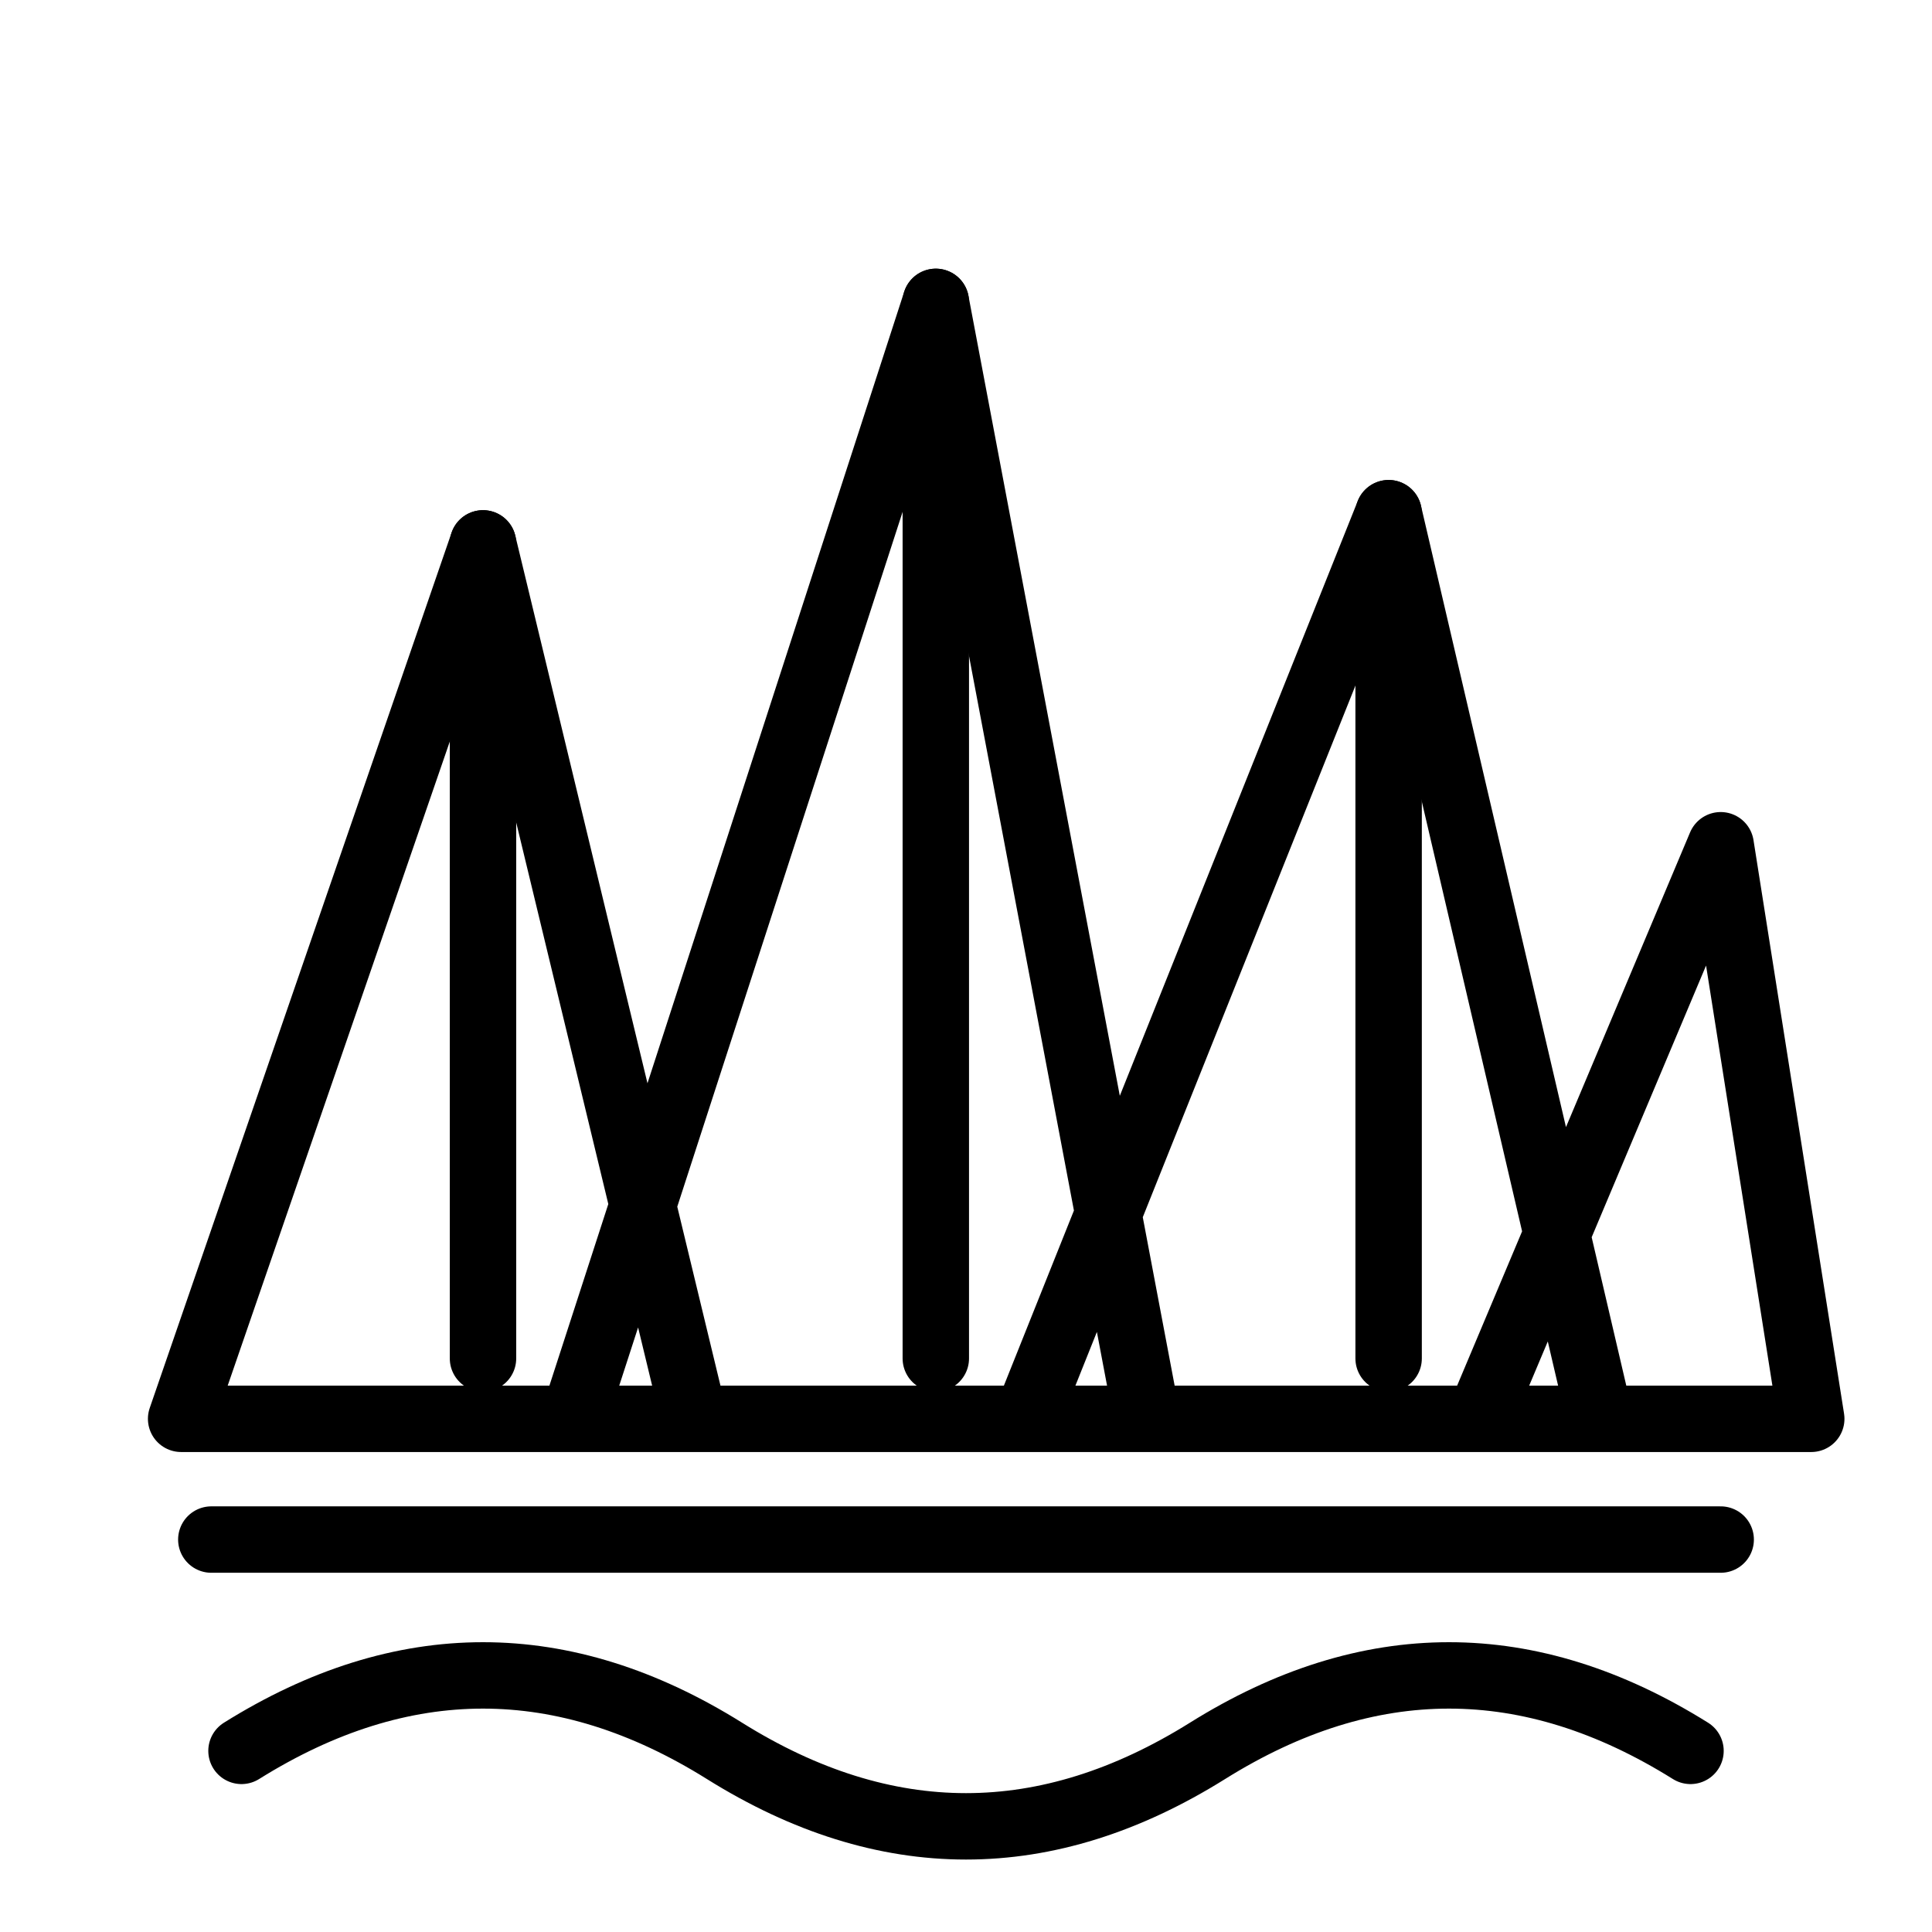
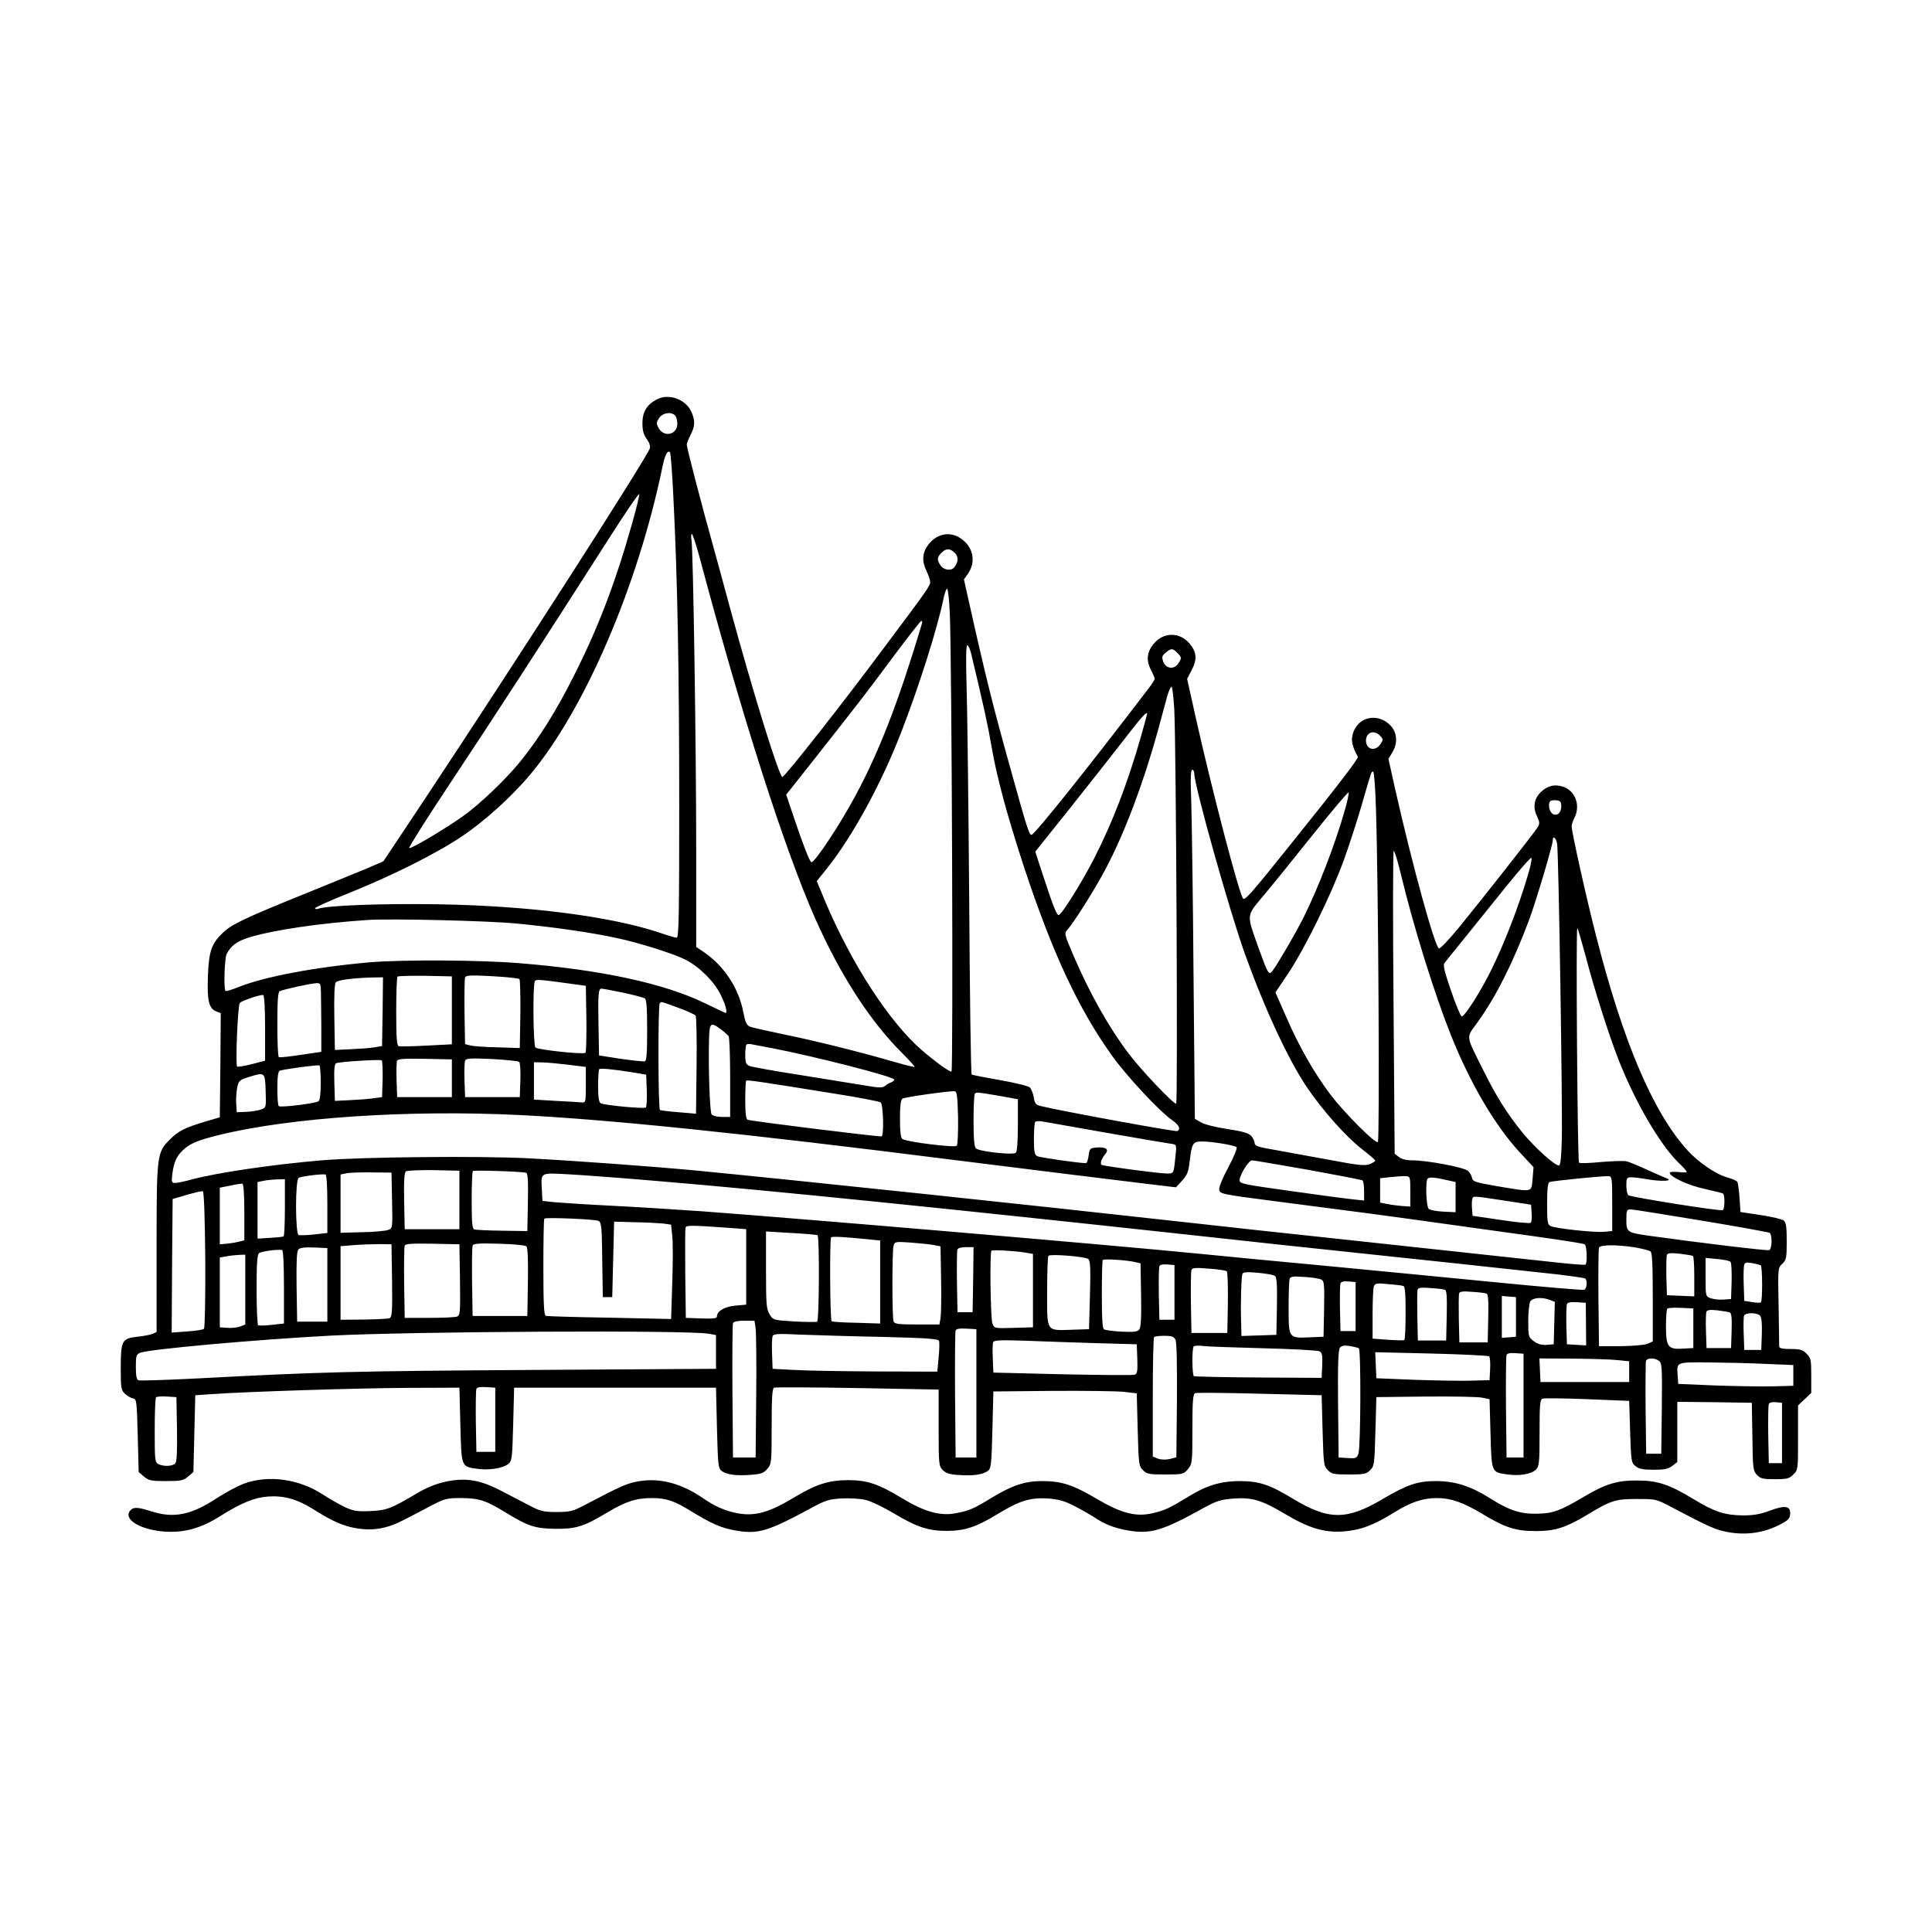
<svg xmlns="http://www.w3.org/2000/svg" width="64" height="64" viewBox="0 0 64 64">
-   <g fill="none" stroke="#000" stroke-width="2.2" stroke-linecap="round" stroke-linejoin="round">
-     <path d="M6 47L16 18L23 47ZM19 47L31 10L38 47ZM34 47L46 17L53 47ZM49 47L57 28L60 47ZM7 51H57M8 58Q16 53 24 58T40 58T56 58" fill="none" />
-     <path d="M16 18V45M31 10V45M46 17V45" fill="none" />
+   <g transform="scale(0.0625)">
+     <g transform="translate(0,1024) scale(0.1,-0.1)" fill="#000" stroke="none">
+       <path d="M3481 8123 c-53 -28 -76 -66 -76 -126 0 -38 6 -61 23 -84 14 -19 20 -38 16 -50 -21 -57 -694 -1106 -1189 -1853 l-223 -335 -78 -34 c-44 -18 -199 -82 -345 -141 -312 -126 -382 -160 -427 -203 -61 -58 -75 -99 -80 -229 -5 -131 5 -174 45 -189 l23 -9 -2 -276 -3 -276 -75 -22 c-110 -33 -144 -50 -188 -94 -71 -71 -72 -78 -72 -579 l0 -443 -22 -10 c-13 -5 -49 -12 -80 -15 -82 -9 -88 -21 -88 -165 0 -108 2 -118 22 -137 13 -12 32 -23 43 -25 19 -3 20 -13 25 -197 l5 -193 28 -24 c25 -21 37 -24 117 -24 80 0 92 3 117 24 l28 24 5 204 5 203 90 6 c183 13 778 32 1040 33 l270 1 5 -198 c6 -225 4 -220 90 -232 62 -9 135 3 163 25 21 17 22 27 27 212 l5 193 535 0 535 0 5 -213 c5 -196 7 -215 24 -228 28 -20 79 -27 154 -21 56 4 70 9 89 32 22 25 23 32 23 226 0 152 3 201 13 204 7 3 206 2 442 -2 l430 -8 0 -202 c0 -196 1 -203 22 -225 18 -17 37 -23 88 -26 75 -5 123 2 151 22 17 13 19 32 24 218 l5 203 311 3 c171 1 342 -1 380 -5 l69 -8 5 -192 c5 -184 6 -194 28 -215 20 -21 32 -23 118 -23 92 0 97 1 120 28 23 28 24 32 24 213 0 152 3 186 15 190 8 3 162 2 342 -3 l328 -8 5 -187 c5 -178 6 -189 28 -210 20 -21 32 -23 112 -23 80 0 92 2 112 23 22 21 23 32 28 205 l5 182 261 3 c143 1 278 -1 300 -6 l39 -8 5 -183 c6 -208 4 -204 91 -216 63 -9 126 2 150 26 17 17 19 36 19 194 0 150 2 177 16 182 8 3 115 2 237 -3 l222 -9 5 -163 c5 -157 6 -165 29 -183 18 -15 39 -19 96 -19 58 0 77 4 99 21 l26 20 0 160 0 159 198 -2 197 -3 3 -180 c2 -168 4 -181 24 -202 19 -20 31 -23 95 -23 65 0 77 3 98 25 25 24 25 27 25 195 l0 171 35 33 35 33 0 92 c0 84 -2 94 -25 116 -20 21 -34 25 -85 25 -41 0 -60 4 -60 13 0 6 -1 103 -3 214 -4 202 -4 202 19 224 22 21 24 31 24 120 0 75 -3 99 -16 110 -8 7 -63 20 -122 29 l-107 16 -5 74 c-3 41 -8 80 -12 86 -4 6 -27 16 -51 23 -58 14 -155 80 -213 144 -182 201 -340 571 -483 1131 -51 197 -131 557 -131 587 0 9 7 30 15 45 33 64 5 143 -60 164 -45 15 -82 6 -117 -27 -37 -35 -45 -81 -22 -128 15 -33 16 -40 3 -61 -17 -28 -285 -369 -418 -532 -51 -62 -98 -111 -104 -109 -22 7 -140 436 -232 843 l-36 162 20 33 c29 47 27 100 -4 138 -66 77 -180 55 -205 -40 -10 -36 -3 -66 27 -120 5 -8 -114 -163 -353 -460 -208 -260 -245 -302 -255 -292 -21 22 -168 586 -253 967 l-44 198 25 48 c29 56 26 94 -13 140 -52 61 -137 60 -188 -1 -37 -43 -42 -88 -17 -137 12 -23 21 -45 21 -50 0 -5 -15 -29 -34 -53 -307 -403 -603 -774 -619 -774 -12 0 -24 36 -111 350 -91 325 -133 493 -222 892 l-25 112 20 28 c46 65 30 145 -38 190 -56 38 -125 25 -170 -33 -32 -41 -36 -86 -12 -137 12 -24 21 -51 21 -61 0 -21 -10 -36 -246 -351 -226 -304 -522 -679 -537 -683 -16 -3 -152 434 -277 893 -28 105 -69 253 -90 330 -60 214 -140 523 -140 538 0 7 9 30 20 52 24 46 25 74 6 119 -29 69 -120 103 -185 69z m97 -85 c7 -7 12 -27 12 -45 0 -57 -71 -73 -99 -22 -13 24 -13 29 2 53 19 28 63 36 85 14z m-9 -433 c22 -434 31 -921 31 -1627 0 -581 -2 -708 -13 -708 -8 0 -46 11 -86 25 -257 87 -695 144 -1176 152 -292 5 -595 -6 -640 -24 -8 -3 -15 -1 -15 3 0 5 78 40 173 78 225 90 465 209 602 301 121 80 269 214 368 333 288 346 568 998 698 1627 13 63 27 91 40 78 4 -4 12 -111 18 -238z m-218 -137 c-90 -319 -182 -559 -311 -813 -90 -180 -183 -328 -279 -447 -76 -95 -218 -231 -306 -293 -93 -67 -276 -175 -286 -170 -4 3 86 146 200 318 262 395 484 737 851 1311 90 142 166 253 168 247 2 -6 -15 -75 -37 -153z m358 -186 c224 -840 448 -1540 612 -1911 135 -303 291 -544 462 -714 38 -38 67 -70 65 -72 -2 -2 -57 12 -123 31 -176 51 -414 110 -582 144 -81 17 -158 34 -169 39 -17 7 -24 24 -34 75 -24 127 -100 244 -207 318 l-43 29 0 517 c0 549 -16 1585 -25 1640 -3 17 -2 32 2 32 4 0 23 -57 42 -128z m1352 27 c20 -20 19 -48 -3 -76 -16 -20 -55 -15 -72 9 -21 30 -20 44 4 68 25 25 45 25 71 -1z m-27 -316 c11 -243 19 -2433 9 -2433 -13 0 -85 52 -155 112 -172 148 -372 455 -512 785 l-47 113 54 67 c137 172 289 451 394 723 95 245 189 542 223 703 6 31 15 57 20 57 4 0 11 -57 14 -127z m-148 -60 c-123 -410 -223 -669 -348 -903 -81 -153 -218 -360 -237 -360 -9 0 -45 93 -103 266 l-31 92 144 182 c256 325 277 352 421 546 79 106 147 193 151 193 5 1 6 -7 3 -16z m262 -160 c69 -290 86 -367 107 -488 29 -169 84 -370 174 -645 149 -450 286 -745 464 -994 75 -106 251 -295 317 -341 39 -27 50 -48 30 -60 -9 -5 -636 110 -725 133 -25 6 -31 14 -36 46 -3 20 -13 44 -20 52 -8 8 -78 25 -158 39 -79 14 -147 27 -151 30 -4 2 -10 420 -13 927 -4 508 -10 1019 -14 1136 -4 136 -3 212 4 212 5 0 15 -21 21 -47z m1092 7 c24 -24 24 -29 4 -58 -23 -33 -65 -26 -79 12 -8 24 -6 31 14 47 29 24 36 24 61 -1z m-16 -302 c10 -210 19 -2088 10 -2088 -17 0 -190 183 -252 266 -107 142 -206 318 -294 523 -48 113 -48 114 -29 135 34 38 148 219 204 326 99 188 199 455 272 720 20 74 43 159 51 188 8 28 18 52 23 52 5 0 11 -55 15 -122z m-144 -22 c0 -3 -16 -60 -35 -128 -70 -243 -149 -448 -246 -638 -65 -127 -173 -300 -188 -300 -11 0 -31 52 -86 220 l-38 116 184 230 c101 127 231 292 289 367 91 118 120 150 120 133z m1235 -116 c17 -18 17 -21 1 -45 -27 -40 -76 -28 -76 20 0 44 44 59 75 25z m-985 -200 c0 -64 186 -727 268 -955 105 -292 229 -559 329 -708 82 -121 206 -261 291 -327 39 -30 71 -58 71 -61 1 -4 -12 -12 -29 -19 -25 -10 -57 -7 -217 23 -103 19 -234 43 -290 53 -84 14 -103 21 -103 35 0 9 -8 26 -17 37 -14 16 -43 25 -128 38 -61 9 -124 25 -141 36 l-31 18 -7 753 c-3 413 -9 830 -12 925 -5 124 -3 172 5 172 6 0 11 -9 11 -20z m963 -192 c13 -407 20 -1755 10 -1761 -15 -9 -177 154 -251 251 -88 117 -165 252 -233 408 l-59 134 72 107 c87 133 219 401 288 587 28 77 71 209 96 295 56 193 52 181 62 181 5 0 12 -91 15 -202z m-163 5 c-53 -186 -140 -413 -222 -578 -42 -83 -136 -245 -163 -280 -20 -26 -23 -21 -76 125 -63 177 -64 163 27 272 44 52 162 198 264 326 102 127 186 227 188 222 2 -5 -6 -44 -18 -87z m1145 13 c0 -36 -26 -56 -49 -37 -16 14 -22 52 -9 65 4 4 19 6 33 4 20 -2 25 -8 25 -32z m-22 -198 c8 -43 29 -1384 25 -1562 -2 -91 -7 -141 -14 -143 -18 -6 -132 96 -197 177 -82 102 -136 188 -205 327 -95 190 -92 170 -34 250 99 136 192 321 276 546 37 99 126 398 126 423 0 28 18 13 23 -18z m-826 -170 c66 -273 175 -623 263 -844 103 -258 235 -482 369 -626 l69 -74 -5 -62 c-7 -74 5 -71 -188 -39 -116 20 -130 25 -133 44 -2 11 -11 28 -21 37 -21 19 -217 56 -296 56 -32 0 -58 7 -71 18 l-22 17 -6 803 c-4 441 -3 802 1 802 5 0 23 -60 40 -132z m673 10 c-50 -172 -130 -378 -202 -521 -55 -110 -138 -239 -151 -234 -6 2 -31 62 -56 135 -33 95 -43 136 -36 146 6 8 55 70 110 137 55 68 156 193 224 278 69 85 126 150 128 144 3 -7 -5 -45 -17 -85z m-5361 -263 c189 -18 393 -47 531 -77 117 -25 299 -82 364 -115 73 -37 154 -118 187 -188 28 -57 37 -100 22 -93 -5 2 -52 24 -105 50 -218 106 -551 178 -987 213 -204 17 -612 19 -786 5 -290 -25 -562 -76 -702 -132 -34 -14 -65 -23 -68 -20 -10 10 -5 173 6 195 23 45 55 68 118 88 131 40 375 76 631 93 122 8 635 -4 789 -19z m5665 -172 c46 -177 124 -421 177 -556 88 -222 217 -442 313 -537 26 -24 46 -47 46 -51 0 -4 -20 -4 -45 -1 -25 2 -45 1 -45 -4 0 -21 99 -67 183 -85 50 -11 94 -22 99 -25 11 -7 10 -81 -1 -88 -10 -7 -483 68 -500 79 -6 3 -11 26 -11 51 0 41 2 44 27 44 14 0 54 -5 88 -11 70 -12 135 -9 100 5 -11 4 -58 25 -105 46 -47 22 -96 42 -110 45 -14 3 -74 1 -135 -4 -60 -6 -112 -8 -116 -3 -8 8 -17 1242 -9 1242 3 0 22 -66 44 -147z m-6009 -288 l0 -180 -135 -7 c-74 -4 -141 -5 -147 -3 -10 3 -13 49 -13 183 0 98 3 182 7 186 4 3 70 5 147 4 l141 -3 0 -180z m358 166 c4 -4 6 -88 5 -187 l-3 -179 -118 4 c-65 1 -130 6 -145 10 l-27 7 -3 169 c-1 93 0 176 3 184 5 12 28 13 143 7 75 -4 140 -11 145 -15z m-725 -173 l-3 -182 -40 -7 c-22 -4 -78 -8 -125 -10 l-85 -4 -3 174 c-2 114 1 178 8 185 12 12 91 22 188 25 l62 1 -2 -182z m997 148 l80 -11 3 -174 c1 -96 -1 -178 -5 -181 -12 -10 -253 16 -265 28 -12 12 -15 333 -3 352 6 10 23 9 190 -14z m-1324 -43 c1 -27 1 -109 2 -183 l0 -135 -109 -16 c-60 -9 -112 -15 -116 -12 -5 2 -8 80 -8 173 0 122 3 171 12 176 15 9 164 42 196 43 20 1 22 -4 23 -46z m1600 -4 c57 -12 110 -26 117 -31 9 -8 12 -54 12 -170 0 -118 -3 -160 -12 -163 -7 -2 -65 4 -128 13 l-115 18 -3 164 c-3 164 0 190 16 190 5 0 56 -9 113 -21z m-1896 -189 l0 -172 -70 -18 c-38 -10 -74 -16 -78 -13 -10 6 3 325 14 337 10 12 111 46 124 42 6 -2 10 -69 10 -176z m2189 109 c47 -17 88 -36 93 -42 4 -7 7 -126 5 -266 l-3 -254 -92 8 c-51 4 -95 9 -99 12 -10 5 -11 557 -1 566 8 9 1 11 97 -24z m226 -114 c19 -14 37 -31 42 -37 4 -7 8 -106 8 -220 l0 -208 -44 0 c-24 0 -48 6 -54 13 -10 12 -18 242 -14 395 2 92 8 97 62 57z m270 -100 c228 -44 650 -152 650 -167 0 -5 -8 -11 -17 -15 -10 -3 -25 -12 -33 -19 -12 -10 -31 -10 -95 1 -44 7 -197 32 -340 55 -143 22 -270 45 -282 50 -19 8 -23 17 -23 58 0 27 3 52 6 55 4 4 16 5 28 2 12 -2 59 -12 106 -20z m-2062 -166 l-3 -94 -45 -6 c-25 -4 -81 -8 -125 -10 l-80 -4 -3 98 c-2 72 1 98 10 102 24 8 233 21 241 15 4 -4 6 -49 5 -101z m367 6 l0 -100 -145 0 -145 0 -3 89 c-2 49 0 96 2 103 4 11 35 13 148 11 l143 -3 0 -100z m357 87 c5 -5 8 -49 6 -98 l-3 -89 -145 0 -145 0 -3 89 c-2 49 0 96 3 104 5 13 27 14 142 9 76 -4 141 -11 145 -15z m258 -15 l95 -12 0 -95 c0 -89 -1 -95 -20 -93 -11 1 -73 5 -137 8 l-118 7 0 99 0 99 43 -1 c23 0 85 -6 137 -12z m-1310 -96 c0 -59 -4 -92 -12 -98 -14 -11 -198 -34 -210 -26 -5 2 -8 45 -8 94 0 62 4 91 13 94 20 8 201 32 210 28 4 -2 7 -44 7 -92z m1655 55 l70 -12 3 -83 c2 -46 -1 -87 -5 -91 -10 -8 -223 12 -240 23 -9 6 -13 36 -13 91 0 45 3 85 6 89 7 6 72 0 179 -17z m-1947 -99 c3 -87 3 -87 -25 -98 -15 -5 -50 -11 -77 -12 l-51 -2 -3 45 c-2 25 1 63 5 85 8 37 12 41 63 57 84 26 85 26 88 -75z m3012 -13 c129 -20 241 -42 248 -47 13 -10 18 -173 5 -180 -8 -4 -689 80 -710 88 -9 3 -13 33 -13 103 0 54 2 101 5 104 6 5 62 -3 465 -68z m658 -128 c1 -78 -2 -144 -7 -149 -11 -11 -269 21 -288 36 -9 6 -13 41 -13 108 0 67 4 100 13 106 12 8 250 42 277 39 12 -1 15 -25 18 -140z m217 116 l100 -18 0 -136 c0 -86 -4 -141 -11 -148 -13 -13 -191 6 -211 23 -9 7 -13 49 -13 147 0 75 3 140 7 143 8 9 10 9 128 -11z m-2540 -102 c478 -24 1180 -96 2325 -241 366 -46 923 -115 1059 -131 l94 -11 32 35 c27 29 34 47 40 99 12 100 17 109 66 109 53 0 171 -20 183 -30 5 -5 -14 -51 -43 -106 -29 -53 -51 -106 -49 -118 4 -24 6 -25 283 -61 489 -63 599 -78 865 -115 157 -22 396 -55 532 -74 136 -19 252 -37 257 -41 12 -7 15 -102 4 -108 -5 -2 -62 2 -128 9 -213 23 -850 92 -1240 134 -209 22 -540 58 -735 80 -888 99 -2048 221 -2600 275 -245 23 -654 53 -904 66 -257 13 -884 7 -1091 -11 -259 -22 -551 -65 -683 -100 -40 -11 -82 -20 -93 -20 -20 0 -21 4 -15 52 8 59 24 94 58 124 37 34 75 50 188 78 377 93 1005 135 1595 106z m3110 -94 c171 -30 324 -56 340 -58 28 -3 30 -6 28 -38 -2 -19 -5 -54 -8 -77 -6 -41 -8 -43 -39 -43 -41 0 -336 39 -347 46 -10 6 -1 33 19 57 22 25 4 39 -44 35 -37 -3 -39 -5 -44 -43 -3 -22 -9 -40 -15 -40 -42 1 -244 30 -257 37 -15 7 -18 23 -18 92 0 45 3 86 7 90 4 4 21 5 38 2 16 -3 170 -30 340 -60z m1067 -196 c154 -28 284 -53 289 -56 5 -3 9 -28 9 -56 l0 -51 -57 6 c-32 3 -181 23 -330 44 -250 35 -273 39 -273 57 0 28 48 106 66 106 8 0 141 -23 296 -50z m-4497 -160 l0 -155 -145 0 -145 0 -3 149 c-2 113 1 152 10 158 7 4 74 7 148 6 l135 -3 0 -155z m353 144 c10 -3 12 -39 10 -156 l-3 -153 -134 2 c-73 1 -139 4 -147 7 -11 4 -14 36 -14 154 0 82 3 151 6 155 6 6 259 -2 282 -9z m-710 -147 c3 -147 3 -147 -21 -156 -13 -5 -75 -11 -138 -12 l-114 -3 0 155 0 154 30 6 c17 4 77 6 135 5 l105 -1 3 -148z m-343 -18 l0 -154 -70 -8 c-38 -4 -75 -5 -82 -3 -18 7 -19 291 0 303 12 8 121 22 142 18 6 -1 10 -61 10 -156z m1765 120 c575 -48 1518 -144 2805 -284 325 -36 700 -76 835 -90 252 -26 882 -94 1119 -120 73 -9 137 -18 142 -21 14 -8 10 -54 -4 -60 -8 -3 -220 15 -473 40 -252 25 -652 63 -889 86 -236 22 -542 51 -680 65 -497 49 -2048 181 -2635 225 -146 10 -366 24 -490 30 -124 6 -254 15 -290 18 l-65 7 -3 59 c-5 94 -11 90 141 82 72 -4 292 -20 487 -37z m3975 -54 l0 -80 -45 3 c-25 2 -61 7 -80 11 l-35 7 0 64 0 65 55 6 c30 3 66 6 80 5 24 -1 25 -3 25 -81z m1070 -65 l0 -145 -45 -4 c-54 -4 -258 18 -282 31 -16 7 -18 24 -18 119 0 78 4 111 13 114 15 6 285 33 312 31 19 -1 20 -8 20 -146z m-880 126 l50 -11 0 -80 0 -80 -65 3 c-35 2 -70 8 -77 14 -14 11 -19 149 -6 161 9 9 38 7 98 -7z m-6155 -145 c0 -83 -3 -152 -7 -154 -5 -3 -37 -6 -73 -8 l-65 -4 0 150 0 150 30 6 c17 4 49 7 73 8 l42 1 0 -149z m-215 -26 l0 -149 -28 -7 c-15 -4 -45 -9 -65 -11 l-37 -3 0 150 0 150 55 11 c30 7 60 11 65 10 6 -2 10 -60 10 -151z m-207 -250 c1 -203 -2 -363 -7 -368 -5 -5 -45 -11 -90 -14 l-81 -6 2 354 3 354 75 22 c41 12 80 21 85 19 6 -2 11 -133 13 -361z m6922 306 l105 -16 3 -44 c2 -24 0 -47 -5 -52 -4 -4 -75 2 -158 15 l-150 22 -3 38 c-2 21 -1 45 2 53 6 15 -2 16 206 -16z m1006 -100 c194 -32 357 -62 363 -65 15 -10 14 -85 -2 -92 -11 -4 -371 39 -642 77 -111 16 -115 19 -115 84 0 50 2 55 23 55 12 0 180 -27 373 -59z m-5844 -2 c16 -8 18 -32 20 -207 l3 -197 25 0 25 0 5 200 5 200 110 -3 c61 -1 129 -5 151 -7 l41 -6 6 -59 c4 -32 4 -145 0 -250 l-6 -191 -326 7 c-179 3 -332 7 -338 10 -10 2 -13 63 -13 257 0 140 2 256 5 258 8 8 270 -3 287 -12z m693 -37 l90 -7 0 -200 0 -200 -56 -5 c-58 -5 -99 -29 -99 -57 0 -11 -17 -13 -82 -11 l-83 3 -3 235 c-1 129 -1 239 2 245 4 11 39 11 231 -3z m468 -39 c11 -6 9 -451 -2 -458 -6 -3 -60 -2 -121 1 -112 7 -112 7 -131 38 -17 28 -19 53 -19 235 l0 204 133 -8 c72 -4 135 -9 140 -12z m272 -22 l60 -6 0 -220 0 -220 -125 4 c-69 1 -128 5 -132 8 -9 5 -11 437 -3 445 6 6 85 1 200 -11z m345 -30 l35 -7 3 -174 c2 -96 0 -190 -3 -207 l-6 -33 -118 0 c-99 0 -120 3 -125 16 -8 20 -8 372 0 401 6 22 9 23 93 17 47 -4 102 -9 121 -13z m-2872 -189 c2 -169 0 -193 -14 -199 -8 -3 -70 -6 -137 -7 l-122 -1 0 195 0 195 75 6 c41 3 102 5 135 5 l60 -1 3 -193z m360 5 c2 -172 1 -188 -15 -195 -10 -4 -76 -7 -148 -7 l-130 0 -3 185 c-1 101 0 190 3 197 3 11 37 13 147 11 l143 -3 3 -188z m352 177 c7 -7 10 -72 8 -190 l-3 -179 -145 0 -145 0 -3 180 c-1 98 0 186 3 193 4 11 32 13 140 10 77 -2 139 -8 145 -14z m5873 -5 c40 -7 78 -16 85 -22 9 -7 12 -68 12 -243 l0 -234 -27 -12 c-16 -7 -77 -12 -143 -13 l-115 0 -3 255 c-1 140 0 260 3 267 6 16 91 17 188 2z m-6928 -199 l0 -195 -80 0 -80 0 -3 184 c-2 130 1 188 9 198 9 10 31 13 83 11 l71 -3 0 -195z m3423 28 l-3 -173 -40 0 -40 0 -3 160 c-1 87 0 165 2 172 3 8 22 13 46 13 l40 0 -2 -172z m-3653 -39 l0 -194 -64 -7 c-35 -4 -68 -5 -73 -2 -4 3 -8 88 -8 188 0 137 3 186 13 194 11 9 94 21 122 17 6 -1 10 -74 10 -196z m3930 182 l40 -7 0 -194 0 -195 -103 -3 c-102 -3 -102 -3 -112 23 -10 26 -15 377 -5 386 5 6 125 -1 180 -10z m3538 -18 c4 -2 7 -51 7 -109 l0 -105 -72 3 -73 3 -3 99 c-1 55 0 106 3 114 4 11 18 12 68 7 34 -4 65 -9 70 -12z m-7673 -178 l0 -185 -27 -11 c-15 -5 -45 -9 -67 -7 l-41 3 0 185 0 185 35 6 c19 4 50 7 68 8 l32 1 0 -185z m4468 162 c11 -9 13 -48 9 -191 l-5 -181 -91 -3 c-138 -4 -131 -15 -131 202 0 100 3 186 7 190 11 11 195 -4 211 -17z m247 -16 l30 -7 3 -168 c2 -123 -1 -172 -10 -183 -10 -12 -30 -14 -93 -11 -44 2 -86 8 -93 12 -9 5 -12 56 -12 185 0 98 2 180 5 183 7 7 129 -1 170 -11z m3157 1 c5 -5 7 -51 6 -103 l-3 -94 -41 -3 c-22 -2 -52 2 -67 7 -27 10 -27 11 -27 112 l0 102 61 -6 c34 -3 65 -9 71 -15z m160 -18 c10 -7 10 -191 1 -197 -5 -3 -26 -2 -48 2 l-40 6 -3 89 c-2 49 0 96 3 104 4 11 14 12 43 7 20 -4 40 -9 44 -11z m-3107 -144 l0 -145 -40 0 -40 0 -3 134 c-1 74 0 141 3 149 3 9 18 12 42 10 l38 -3 0 -145z m277 112 c5 -5 7 -80 6 -168 l-3 -159 -95 0 -95 0 -3 160 c-1 87 0 166 3 174 4 11 22 13 92 7 48 -3 91 -10 95 -14z m256 -25 c9 -7 12 -48 10 -161 l-3 -151 -92 -3 -93 -3 -2 78 c-3 94 1 233 7 251 4 10 23 11 82 6 43 -4 84 -11 91 -17z m245 -19 c16 -8 17 -24 15 -156 l-3 -147 -72 -3 c-114 -5 -113 -6 -113 158 0 76 2 145 6 153 4 11 20 13 77 9 40 -2 80 -9 90 -14z m182 -143 l0 -130 -40 0 -40 0 -3 119 c-1 66 0 126 3 134 3 9 18 12 42 10 l38 -3 0 -130z m253 109 c9 -2 12 -40 12 -143 0 -77 -3 -142 -7 -144 -5 -2 -44 -1 -88 2 l-80 6 0 130 c0 72 3 138 7 148 7 15 16 17 75 11 38 -3 74 -7 81 -10z m220 -20 c10 -3 12 -35 10 -136 l-3 -133 -75 0 -75 0 -3 129 c-1 72 -1 135 2 142 3 9 24 11 68 7 35 -2 69 -6 76 -9z m220 -20 c10 -3 12 -34 10 -131 l-3 -128 -75 0 -75 0 -3 124 c-1 69 -1 130 2 137 3 9 24 11 68 7 35 -2 69 -6 76 -9z m157 -124 l0 -105 -37 -3 -38 -3 0 111 0 111 38 -3 37 -3 0 -105z m180 90 l26 -10 -3 -112 -3 -113 -37 -3 c-26 -2 -46 3 -68 19 -29 22 -30 25 -30 107 0 46 5 92 10 103 12 21 61 26 105 9z m191 -128 l1 -113 -51 3 -51 3 -3 99 c-1 55 0 106 3 113 3 10 19 13 52 11 l48 -3 1 -113z m569 -22 l0 -105 -54 -3 c-80 -5 -91 9 -91 118 0 48 3 90 7 94 4 4 37 6 73 4 l65 -3 0 -105z m193 84 c9 -3 12 -27 10 -96 l-3 -93 -65 0 -65 0 -3 89 c-2 49 0 96 2 103 4 10 19 12 58 8 29 -4 59 -8 66 -11z m161 -18 c8 -9 11 -45 9 -98 l-3 -83 -45 0 -45 0 -3 84 c-2 46 -1 90 2 98 7 17 70 17 85 -1z m-5324 -68 c3 -24 5 -187 3 -363 l-3 -320 -60 0 -60 0 -3 350 c-1 192 0 356 3 362 3 8 24 13 59 13 l55 0 6 -42z m1170 -343 l0 -340 -55 0 -55 0 -3 330 c-1 181 0 336 3 343 3 9 21 12 57 10 l53 -3 0 -340z m-1420 316 l40 -7 0 -89 0 -90 -975 -6 c-938 -6 -1118 -10 -1774 -45 -164 -8 -304 -13 -312 -10 -10 4 -14 24 -14 71 0 58 2 66 23 75 46 19 614 70 1012 91 427 22 1884 30 2000 10z m928 -17 c231 -6 290 -10 294 -21 3 -7 2 -47 -2 -88 l-7 -75 -321 1 c-177 1 -374 4 -437 8 l-115 6 -3 79 c-2 44 0 86 3 94 5 13 28 14 153 8 81 -3 277 -9 435 -12z m1547 -14 c7 -12 9 -125 8 -322 l-3 -302 -35 -9 c-22 -5 -47 -4 -63 2 l-27 11 0 313 c0 173 3 317 7 320 3 4 28 7 54 7 38 0 51 -4 59 -20z m-420 -19 l215 -6 3 -78 c2 -63 0 -78 -13 -83 -8 -4 -181 -2 -383 2 l-367 9 -3 74 c-2 41 -1 80 2 87 4 11 39 12 168 8 90 -4 260 -9 378 -13z m885 -27 c154 -4 288 -11 298 -16 15 -8 17 -20 15 -75 l-3 -66 -335 2 c-184 1 -338 5 -342 7 -10 6 -11 148 -1 158 5 4 26 5 48 2 22 -3 166 -8 320 -12z m507 0 c12 -7 10 -527 -2 -559 -9 -24 -14 -26 -57 -23 l-48 3 -3 284 c-2 211 1 287 10 298 9 11 23 13 52 9 21 -4 43 -9 48 -12z m691 -43 c4 -5 7 -35 5 -67 l-3 -59 -105 -3 c-58 -1 -193 1 -300 5 l-195 8 -3 69 -3 69 298 -7 c164 -4 302 -11 306 -15z m182 -261 l0 -275 -45 0 -45 0 -3 265 c-1 146 0 271 3 278 3 9 19 12 47 10 l43 -3 0 -275z m500 241 l60 -6 0 -55 0 -55 -235 0 -235 0 -3 63 -3 62 178 -1 c98 -1 205 -4 238 -8z m218 -4 c16 -11 17 -35 15 -252 l-3 -240 -40 0 -40 0 -3 240 c-1 132 0 245 2 252 7 17 47 17 69 0z m567 -16 l145 -6 0 -55 0 -55 -115 -3 c-63 -1 -200 1 -305 5 l-190 8 -3 44 c-5 73 -11 71 165 70 87 -1 223 -4 303 -8z m-6735 -296 l0 -170 -50 0 -50 0 -3 160 c-1 87 0 165 3 173 3 9 19 12 52 10 l48 -3 0 -170z m-1687 -49 c2 -116 -1 -173 -9 -182 -13 -16 -62 -18 -90 -4 -18 10 -19 23 -19 179 0 92 3 171 7 175 4 4 30 6 58 4 l50 -3 3 -169z m8507 -21 l0 -160 -35 0 -35 0 -3 150 c-1 82 0 155 3 163 3 8 17 12 37 10 l33 -3 0 -160z M1292 2376 c-34 -13 -98 -47 -142 -76 -136 -90 -230 -109 -349 -70 -76 24 -98 24 -115 -2 -28 -46 66 -98 190 -106 101 -6 189 18 284 78 118 74 186 102 259 108 84 6 154 -13 236 -64 108 -68 163 -92 233 -104 90 -15 164 -2 252 44 36 18 100 52 144 75 73 38 83 41 160 41 97 -1 131 -12 240 -79 116 -71 155 -83 261 -84 107 -1 150 12 271 85 100 60 156 78 239 78 76 0 120 -15 210 -71 108 -66 159 -88 234 -101 120 -21 171 -5 406 122 70 38 89 44 156 48 43 2 100 -1 127 -8 27 -6 98 -40 156 -75 120 -71 179 -90 281 -89 90 1 152 22 257 86 119 73 176 91 268 86 59 -4 89 -12 140 -38 36 -18 83 -45 105 -59 62 -41 110 -60 185 -73 119 -20 181 -2 402 121 66 36 89 43 152 48 100 8 151 -7 271 -78 132 -79 213 -103 314 -96 89 6 162 33 271 101 86 54 152 76 225 76 75 0 140 -23 242 -84 120 -73 177 -91 283 -91 102 0 158 18 267 83 132 80 154 87 269 87 101 0 102 0 185 -44 201 -106 235 -121 306 -133 91 -15 181 -2 262 39 45 22 57 33 59 55 5 46 -25 52 -105 22 -51 -19 -87 -26 -143 -26 -97 1 -152 18 -265 87 -127 77 -190 98 -295 98 -110 1 -171 -18 -290 -89 -122 -72 -160 -86 -245 -87 -88 -2 -147 18 -251 84 -101 63 -182 89 -285 89 -95 0 -152 -19 -282 -96 -189 -112 -286 -112 -475 3 -124 75 -177 92 -279 93 -102 0 -179 -23 -275 -83 -98 -60 -124 -72 -187 -87 -90 -21 -167 -2 -300 77 -126 74 -185 93 -289 93 -90 0 -158 -23 -267 -89 -92 -57 -120 -69 -192 -82 -80 -15 -165 9 -282 80 -125 76 -185 96 -286 96 -105 -1 -168 -21 -290 -94 -129 -78 -204 -98 -294 -82 -67 13 -119 35 -186 81 -112 77 -224 107 -333 90 -65 -10 -93 -22 -295 -128 -61 -32 -76 -36 -147 -36 -71 0 -86 4 -147 36 -37 20 -104 54 -148 77 -111 58 -188 70 -292 48 -51 -11 -101 -31 -148 -59 -142 -84 -164 -93 -252 -97 -70 -3 -89 0 -135 21 -29 14 -82 44 -117 67 -128 83 -289 105 -419 57z" />
+     </g>
  </g>
</svg>
